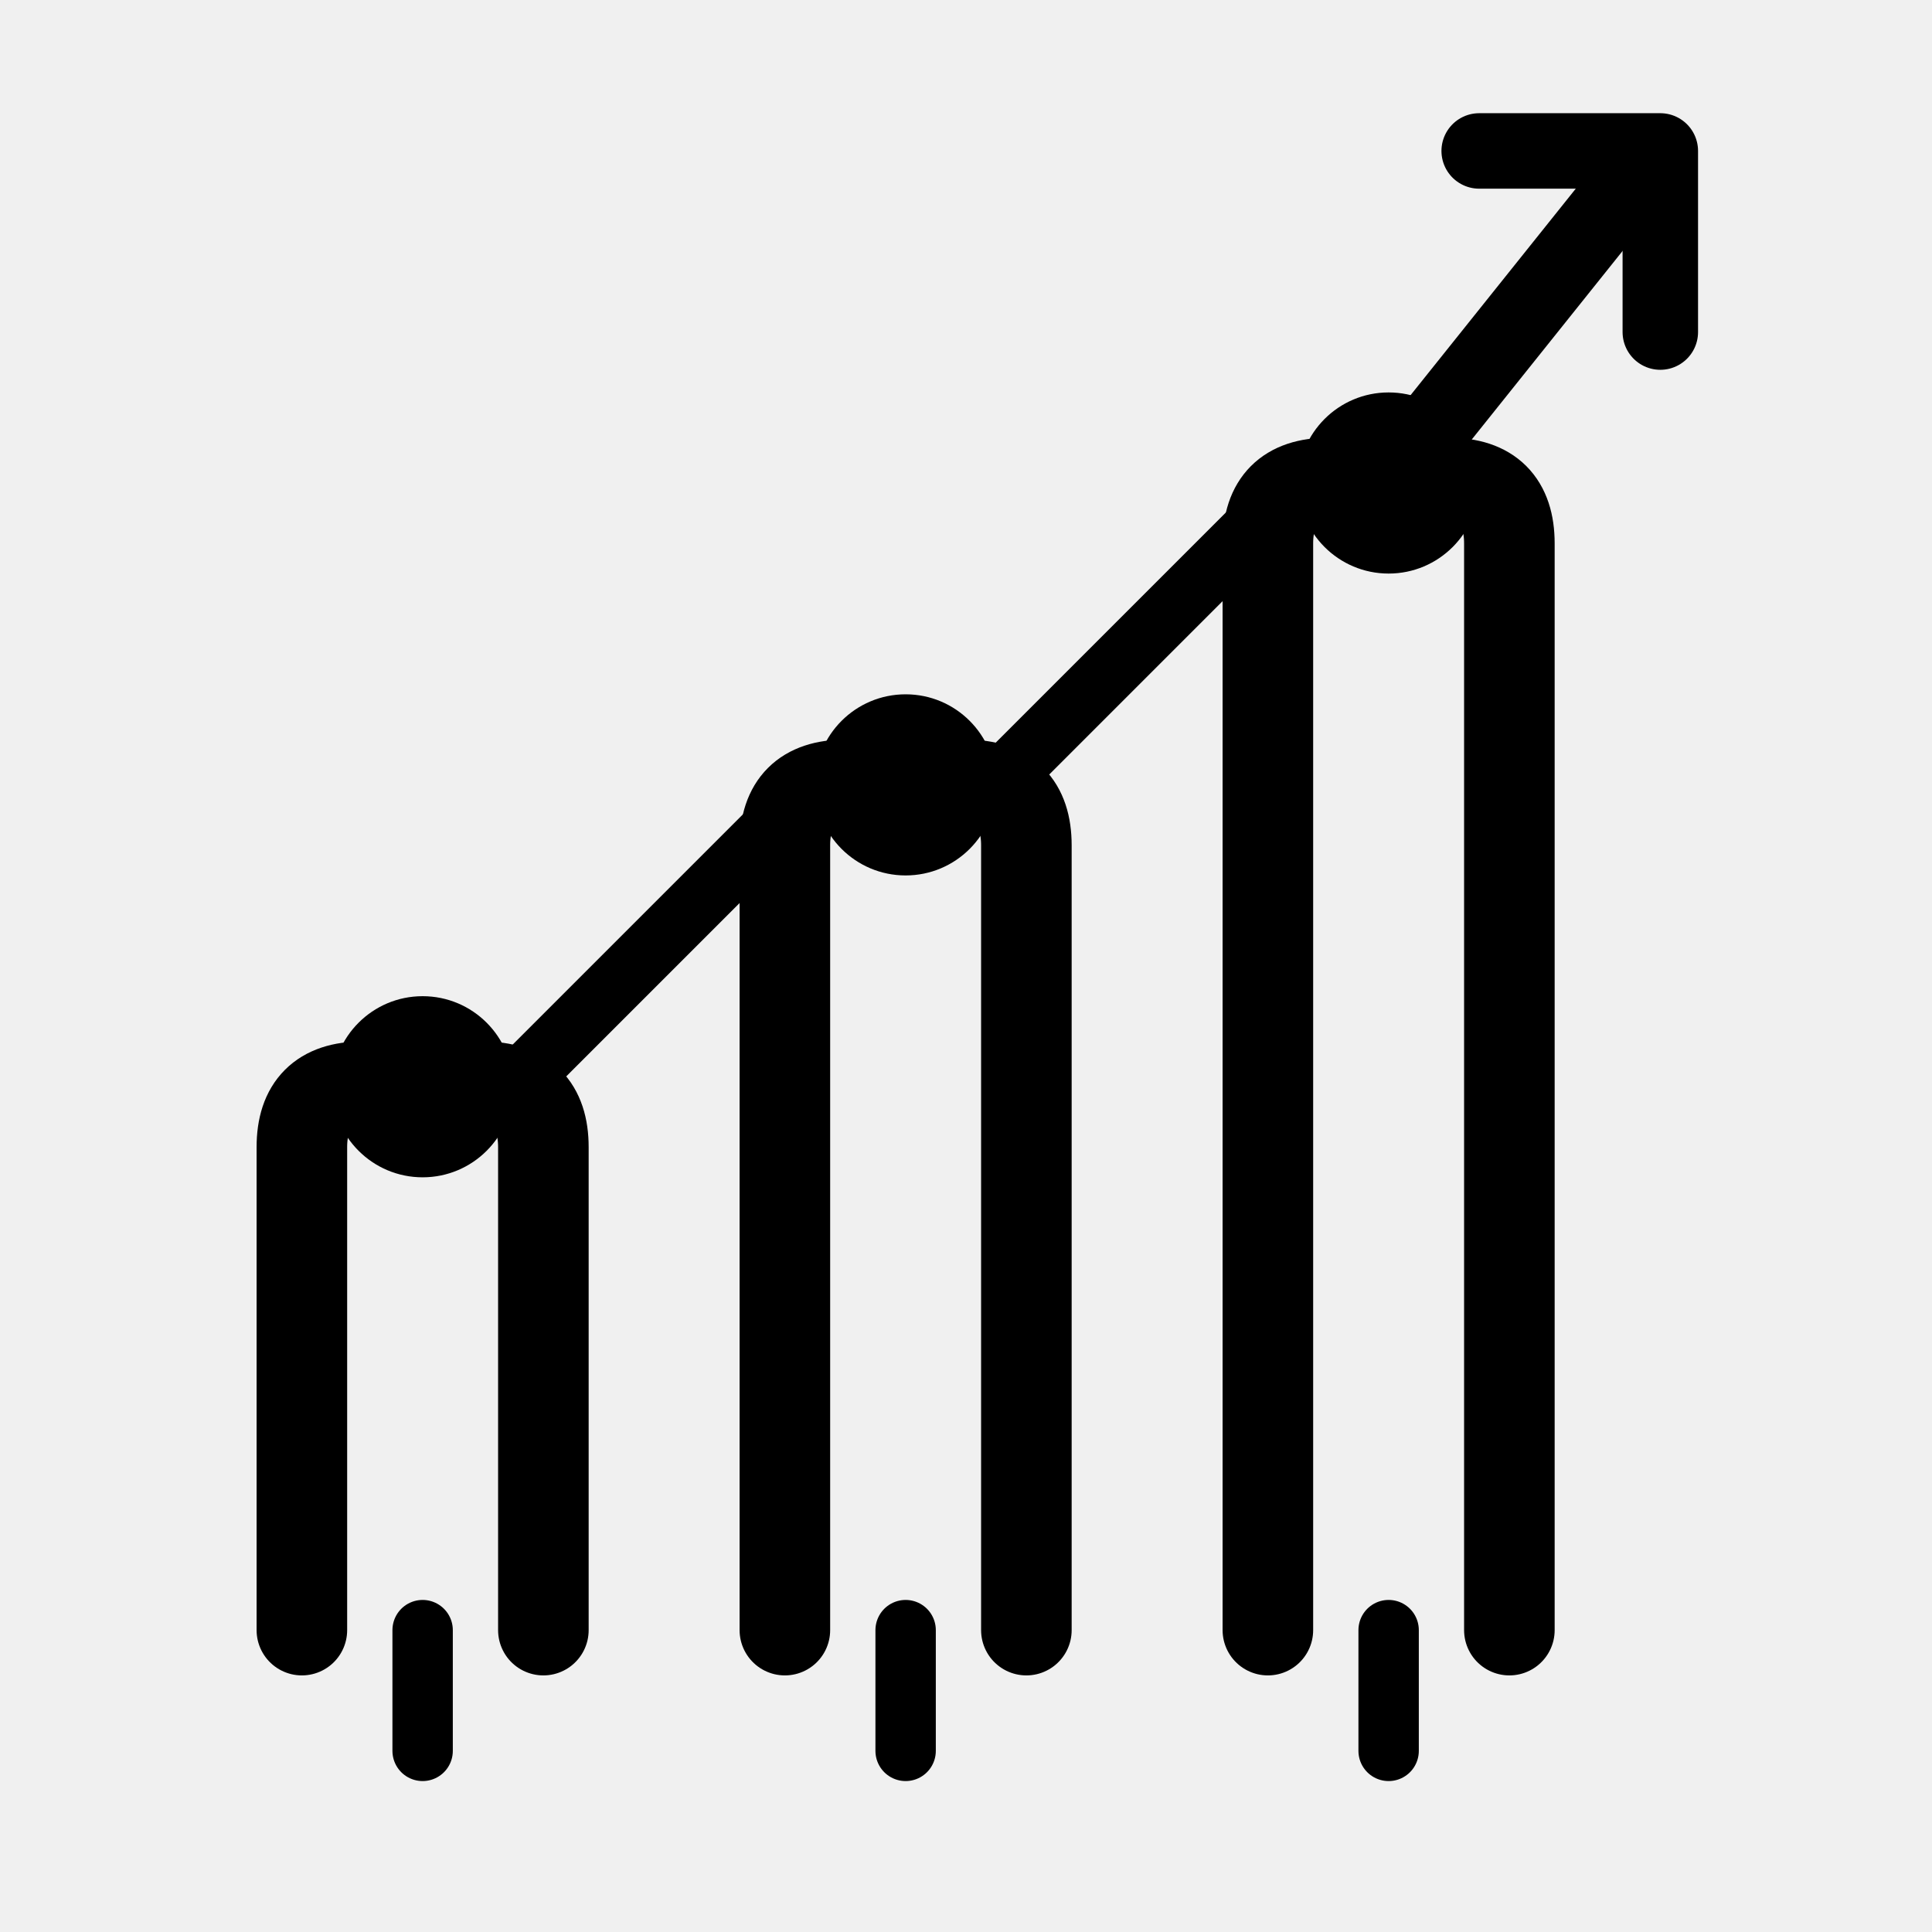
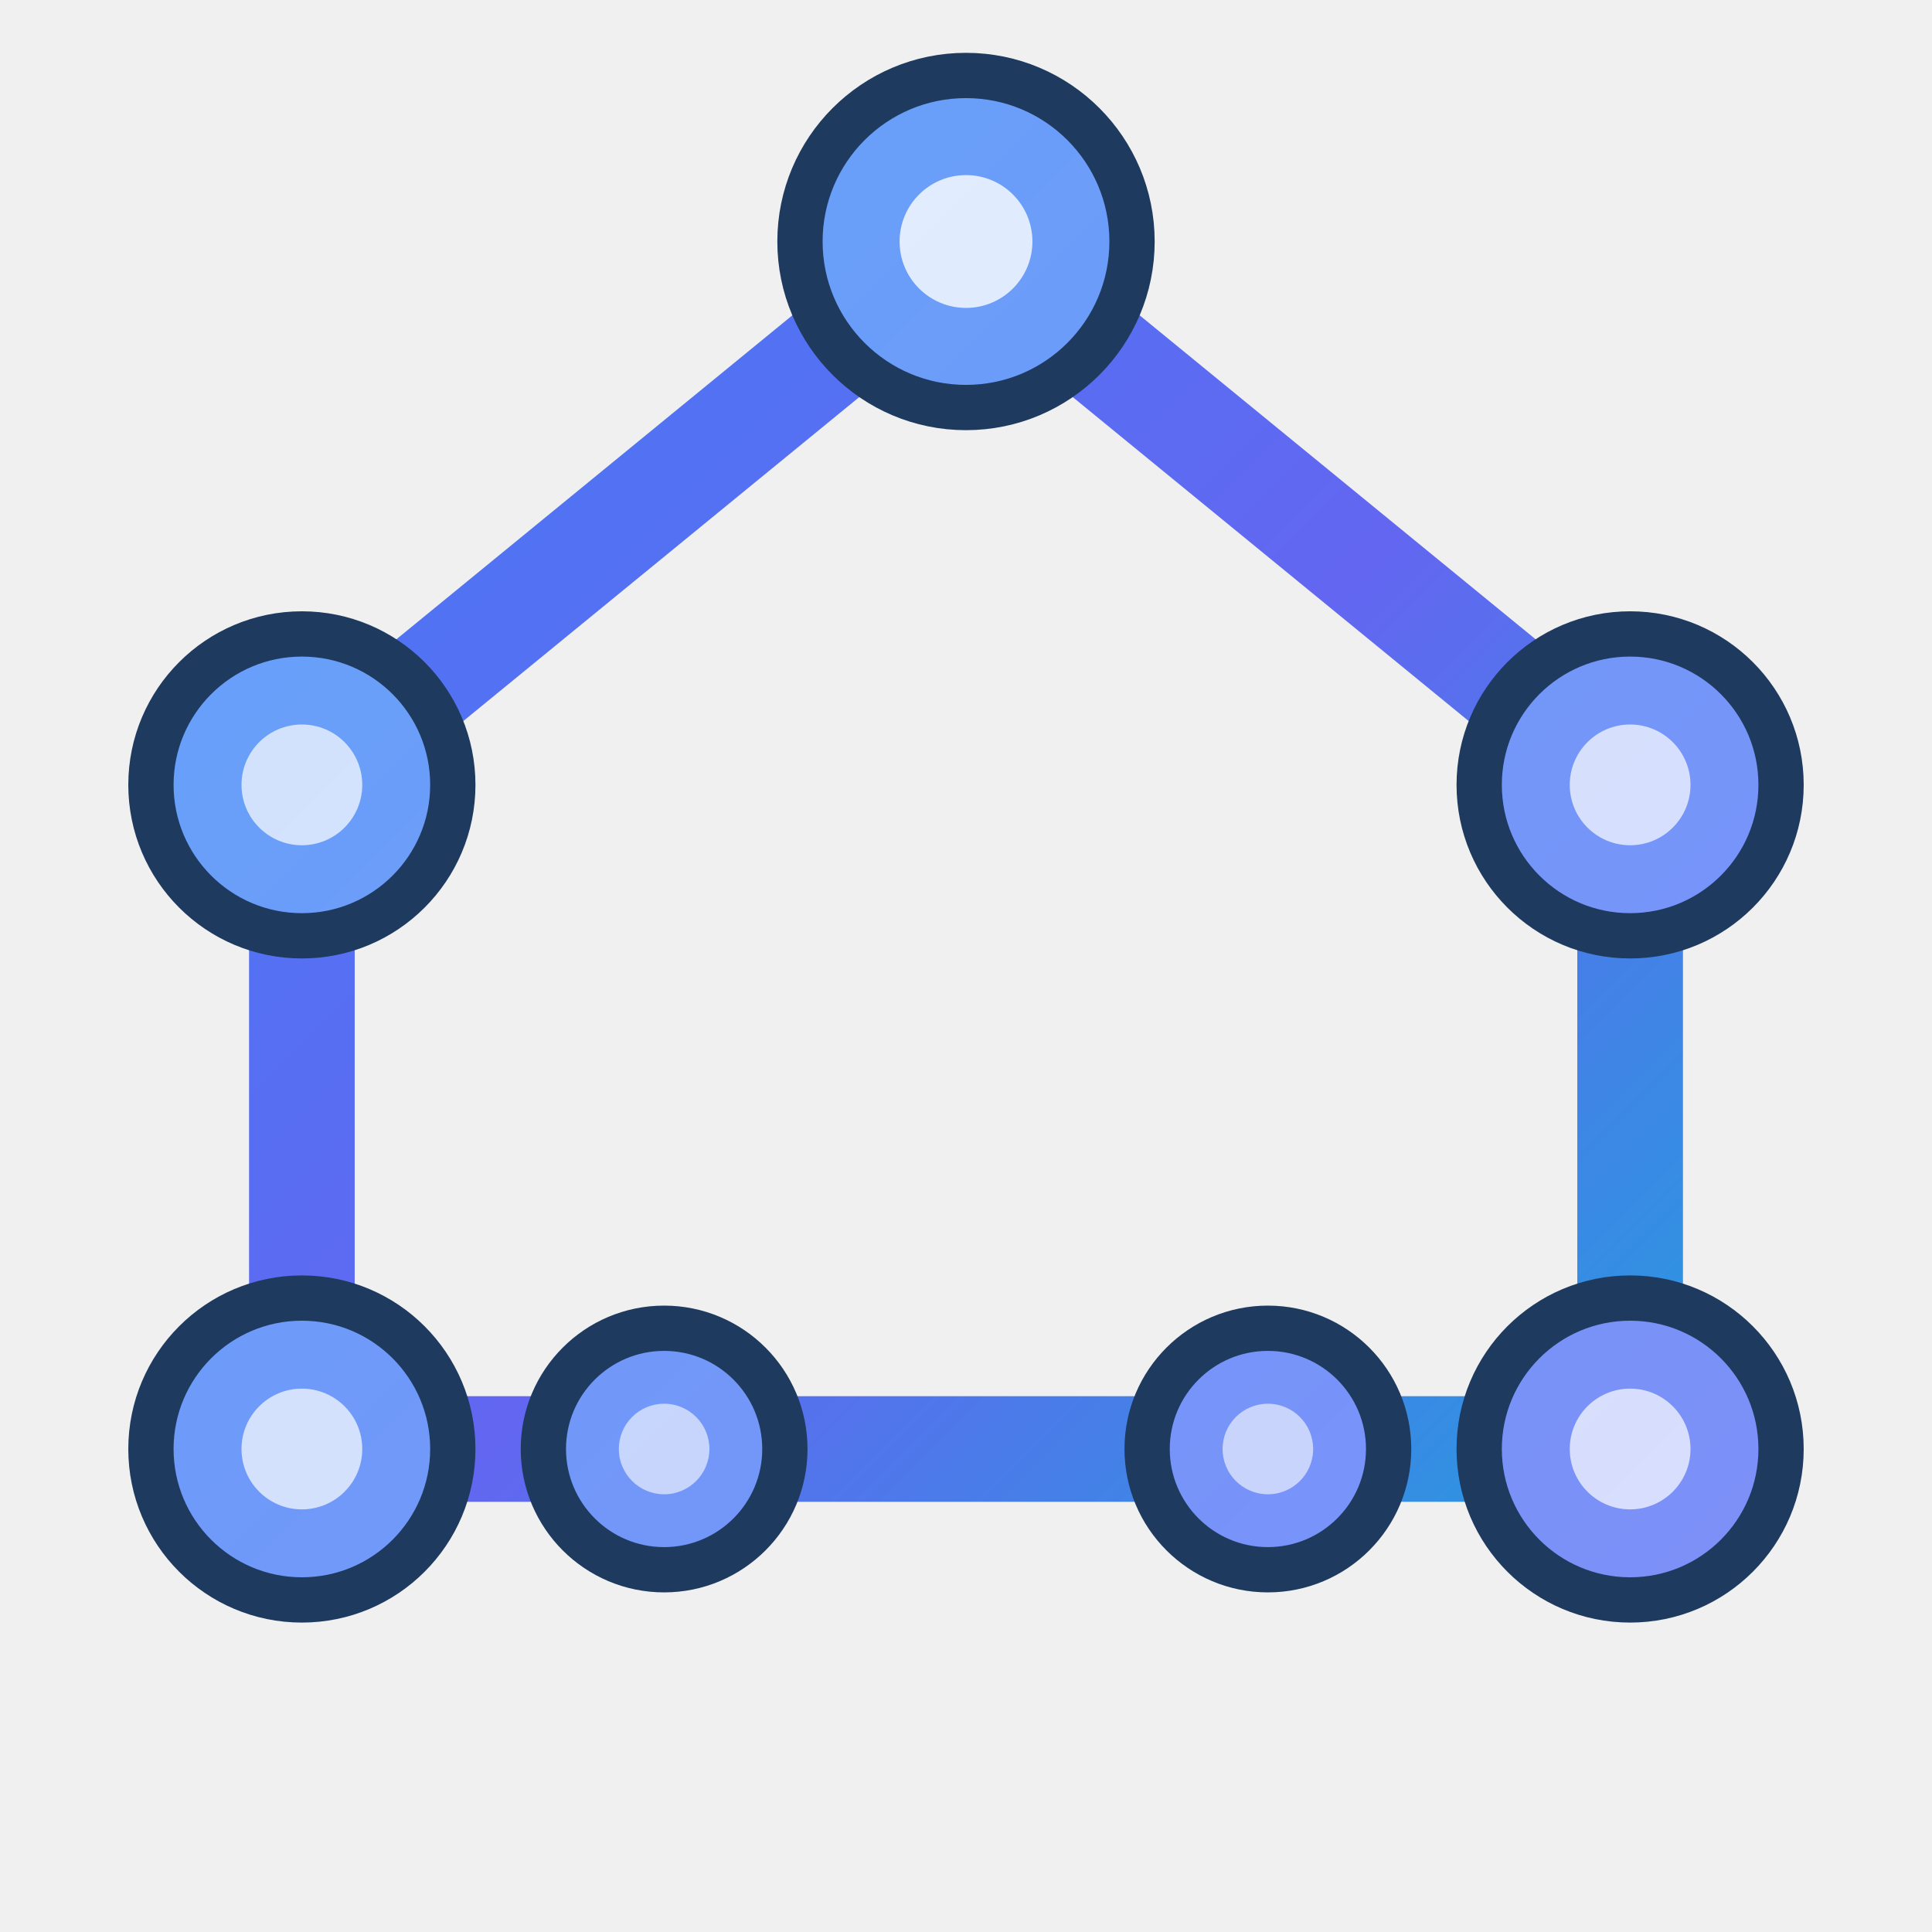
<svg xmlns="http://www.w3.org/2000/svg" viewBox="0 0 64 64" fill="none">
-   <path d="M10 54 L10 38 Q10 36 12 36 L16 36 Q18 36 18 38 L18 54" stroke="currentColor" stroke-width="3" stroke-linecap="round" stroke-linejoin="round" fill="none" />
-   <path d="M26 54 L26 28 Q26 26 28 26 L32 26 Q34 26 34 28 L34 54" stroke="currentColor" stroke-width="3" stroke-linecap="round" stroke-linejoin="round" fill="none" />
-   <path d="M42 54 L42 18 Q42 16 44 16 L48 16 Q50 16 50 18 L50 54" stroke="currentColor" stroke-width="3" stroke-linecap="round" stroke-linejoin="round" fill="none" />
-   <circle cx="14" cy="36" r="3" fill="currentColor" />
-   <circle cx="30" cy="26" r="3" fill="currentColor" />
-   <circle cx="46" cy="16" r="3" fill="currentColor" />
-   <line x1="17" y1="36" x2="27" y2="26" stroke="currentColor" stroke-width="2" stroke-linecap="round" />
-   <line x1="33" y1="26" x2="43" y2="16" stroke="currentColor" stroke-width="2" stroke-linecap="round" />
-   <line x1="46" y1="16" x2="54" y2="6" stroke="currentColor" stroke-width="2.5" stroke-linecap="round" />
-   <polyline points="49,5 55,5 55,11" stroke="currentColor" stroke-width="2.5" stroke-linecap="round" stroke-linejoin="round" fill="none" />
-   <line x1="14" y1="54" x2="14" y2="58" stroke="currentColor" stroke-width="2" stroke-linecap="round" />
-   <line x1="30" y1="54" x2="30" y2="58" stroke="currentColor" stroke-width="2" stroke-linecap="round" />
-   <line x1="46" y1="54" x2="46" y2="58" stroke="currentColor" stroke-width="2" stroke-linecap="round" />
+   <defs>
+     <linearGradient id="sg" x1="0" y1="0" x2="64" y2="64" gradientUnits="userSpaceOnUse">
+       <stop offset="0%" stop-color="#3B82F6" />
+       <stop offset="50%" stop-color="#6366F1" />
+       <stop offset="100%" stop-color="#06B6D4" />
+     </linearGradient>
+     <linearGradient id="ng" x1="0" y1="0" x2="64" y2="64" gradientUnits="userSpaceOnUse">
+       <stop offset="0%" stop-color="#60A5FA" />
+       <stop offset="100%" stop-color="#818CF8" />
+     </linearGradient>
+   </defs>
+   <path d="M10 48 L10 26 L32 8 L54 26 L54 48" stroke="url(#sg)" stroke-width="3.5" stroke-linecap="round" stroke-linejoin="round" fill="none" />
+   <path d="M10 48 L22 48" stroke="url(#sg)" stroke-width="3.5" stroke-linecap="round" />
+   <path d="M22 48 L42 48" stroke="url(#sg)" stroke-width="3.5" stroke-linecap="round" />
+   <path d="M42 48 L54 48" stroke="url(#sg)" stroke-width="3.5" stroke-linecap="round" />
+   <circle cx="10" cy="48" r="5" fill="url(#ng)" stroke="#1E3A5F" stroke-width="1.5" />
+   <circle cx="10" cy="48" r="2" fill="white" opacity="0.7" />
+   <circle cx="10" cy="26" r="5" fill="url(#ng)" stroke="#1E3A5F" stroke-width="1.5" />
+   <circle cx="10" cy="26" r="2" fill="white" opacity="0.7" />
+   <circle cx="32" cy="8" r="5.5" fill="url(#ng)" stroke="#1E3A5F" stroke-width="1.5" />
+   <circle cx="32" cy="8" r="2.2" fill="white" opacity="0.8" />
+   <circle cx="54" cy="26" r="5" fill="url(#ng)" stroke="#1E3A5F" stroke-width="1.5" />
+   <circle cx="54" cy="26" r="2" fill="white" opacity="0.7" />
+   <circle cx="54" cy="48" r="5" fill="url(#ng)" stroke="#1E3A5F" stroke-width="1.5" />
+   <circle cx="54" cy="48" r="2" fill="white" opacity="0.7" />
+   <circle cx="22" cy="48" r="4" fill="url(#ng)" stroke="#1E3A5F" stroke-width="1.5" />
+   <circle cx="22" cy="48" r="1.5" fill="white" opacity="0.6" />
+   <circle cx="42" cy="48" r="4" fill="url(#ng)" stroke="#1E3A5F" stroke-width="1.5" />
+   <circle cx="42" cy="48" r="1.5" fill="white" opacity="0.6" />
</svg>
